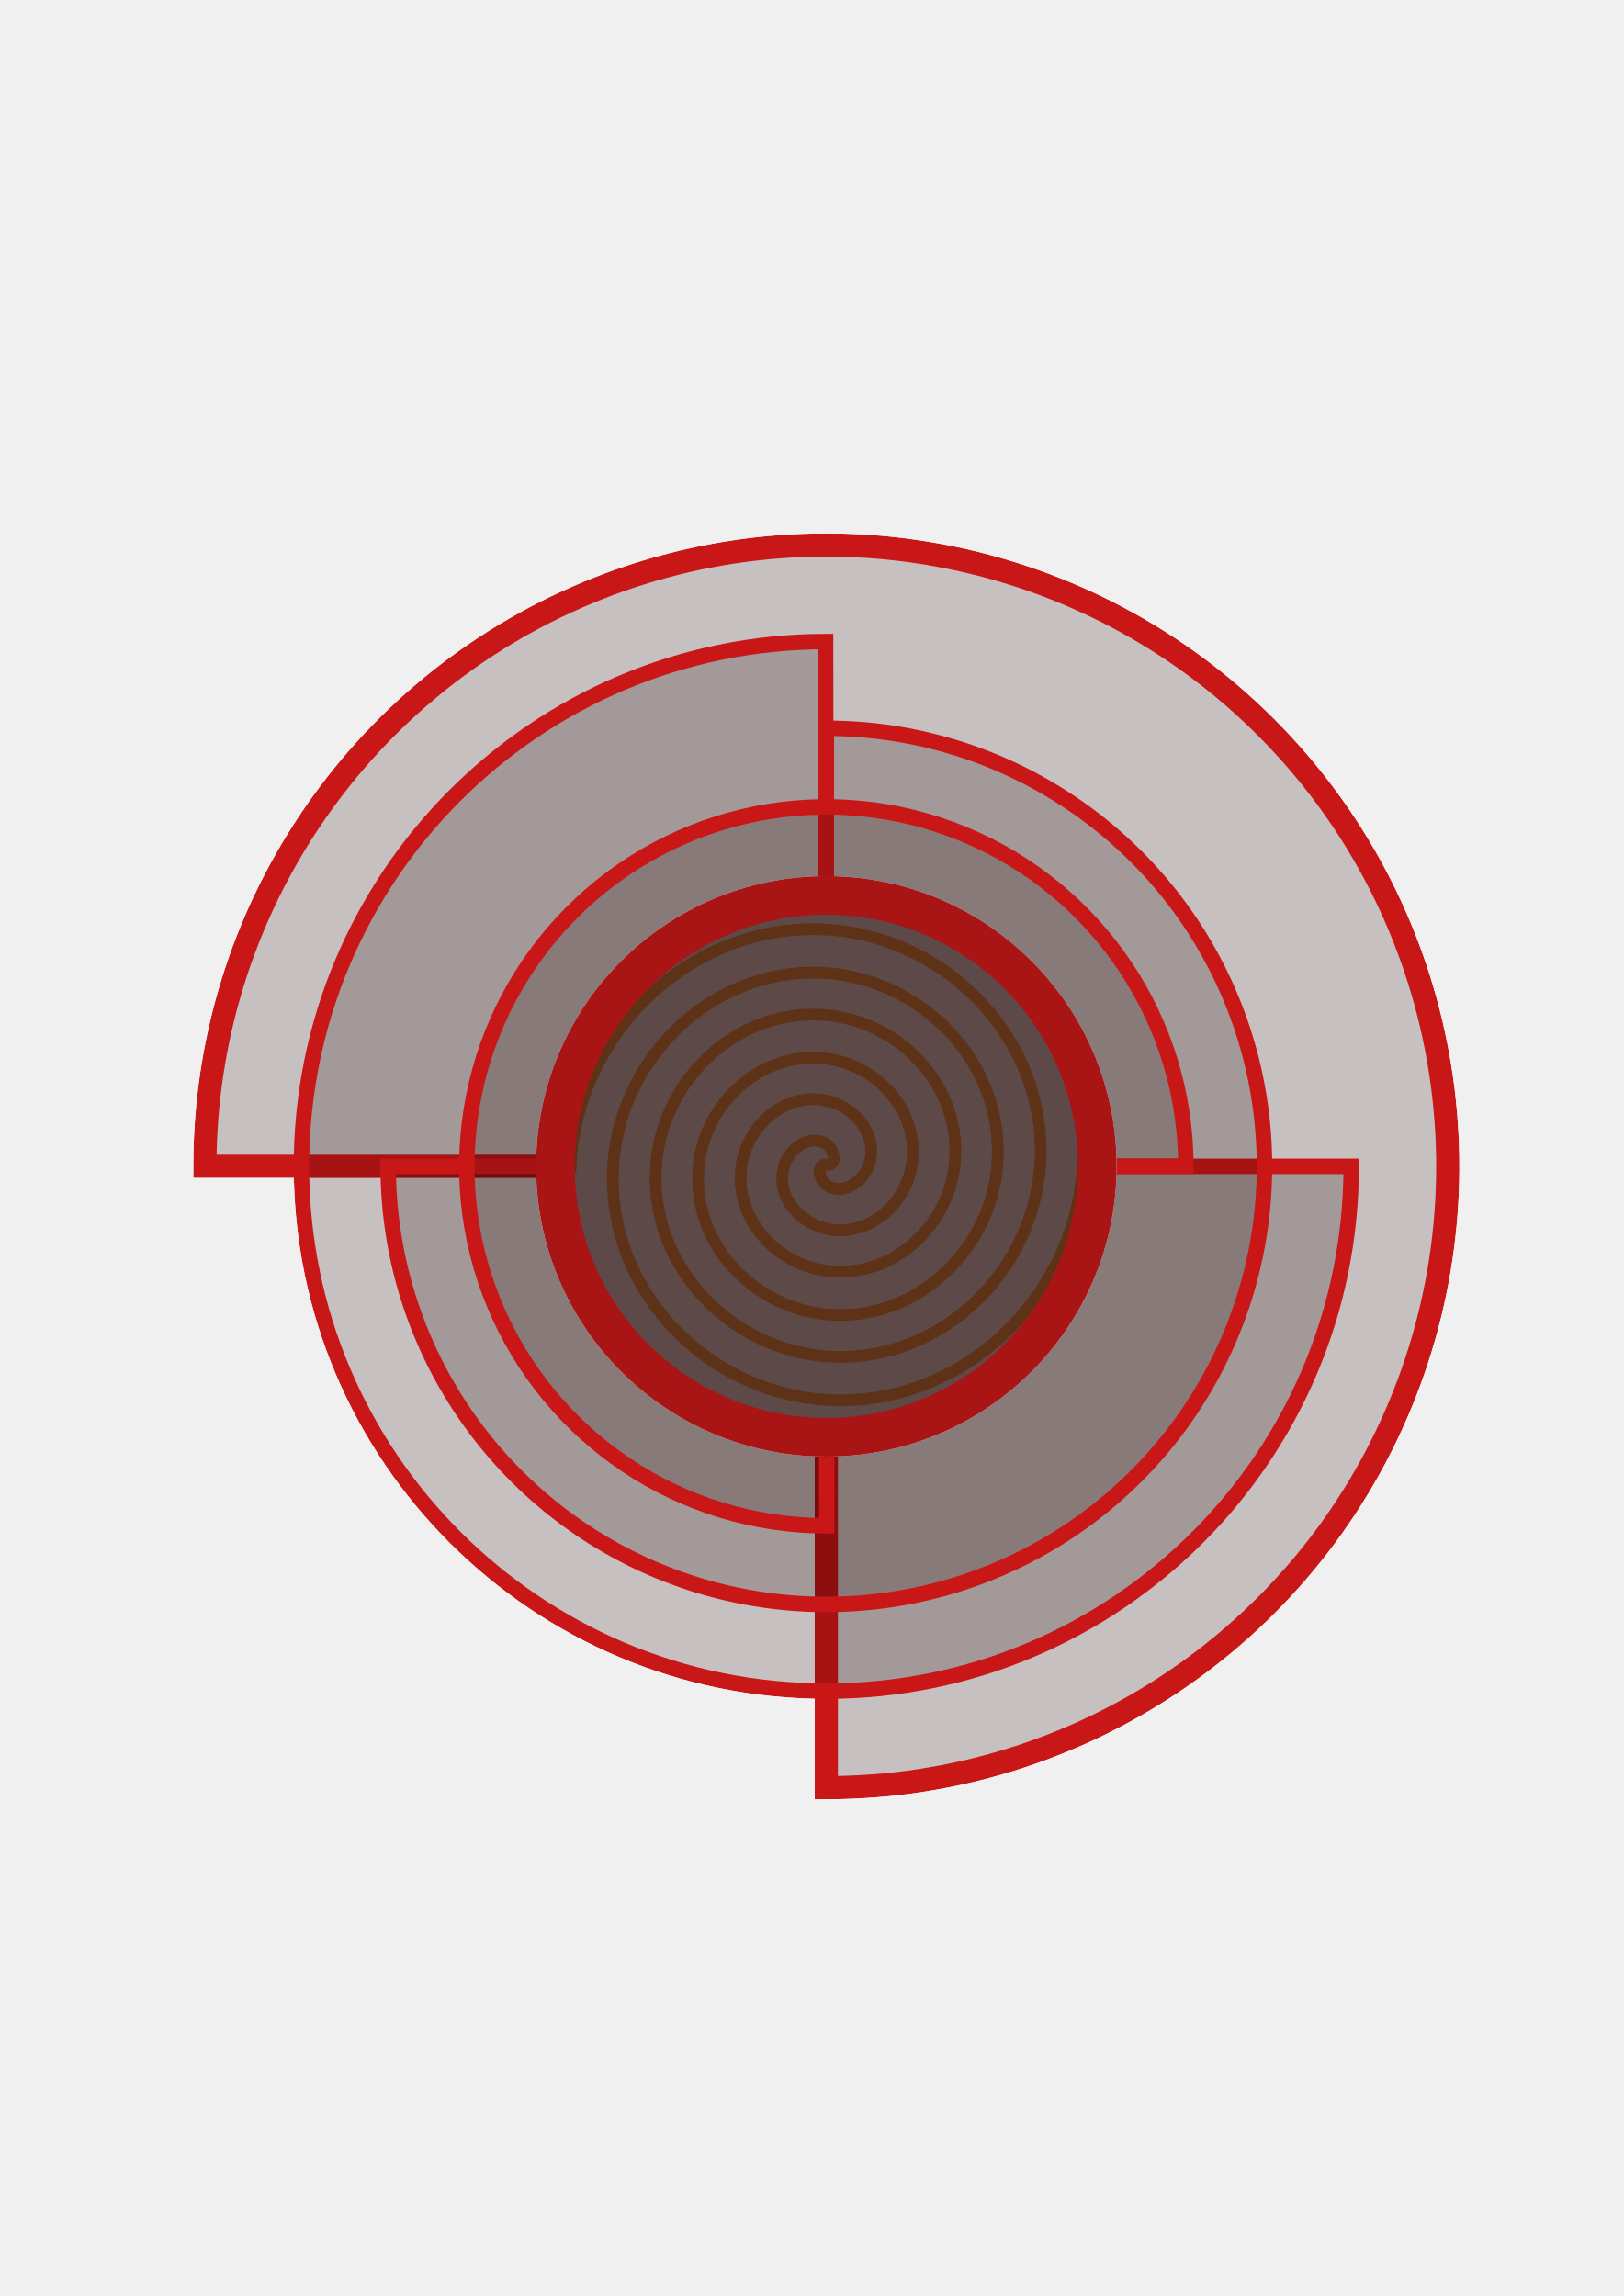
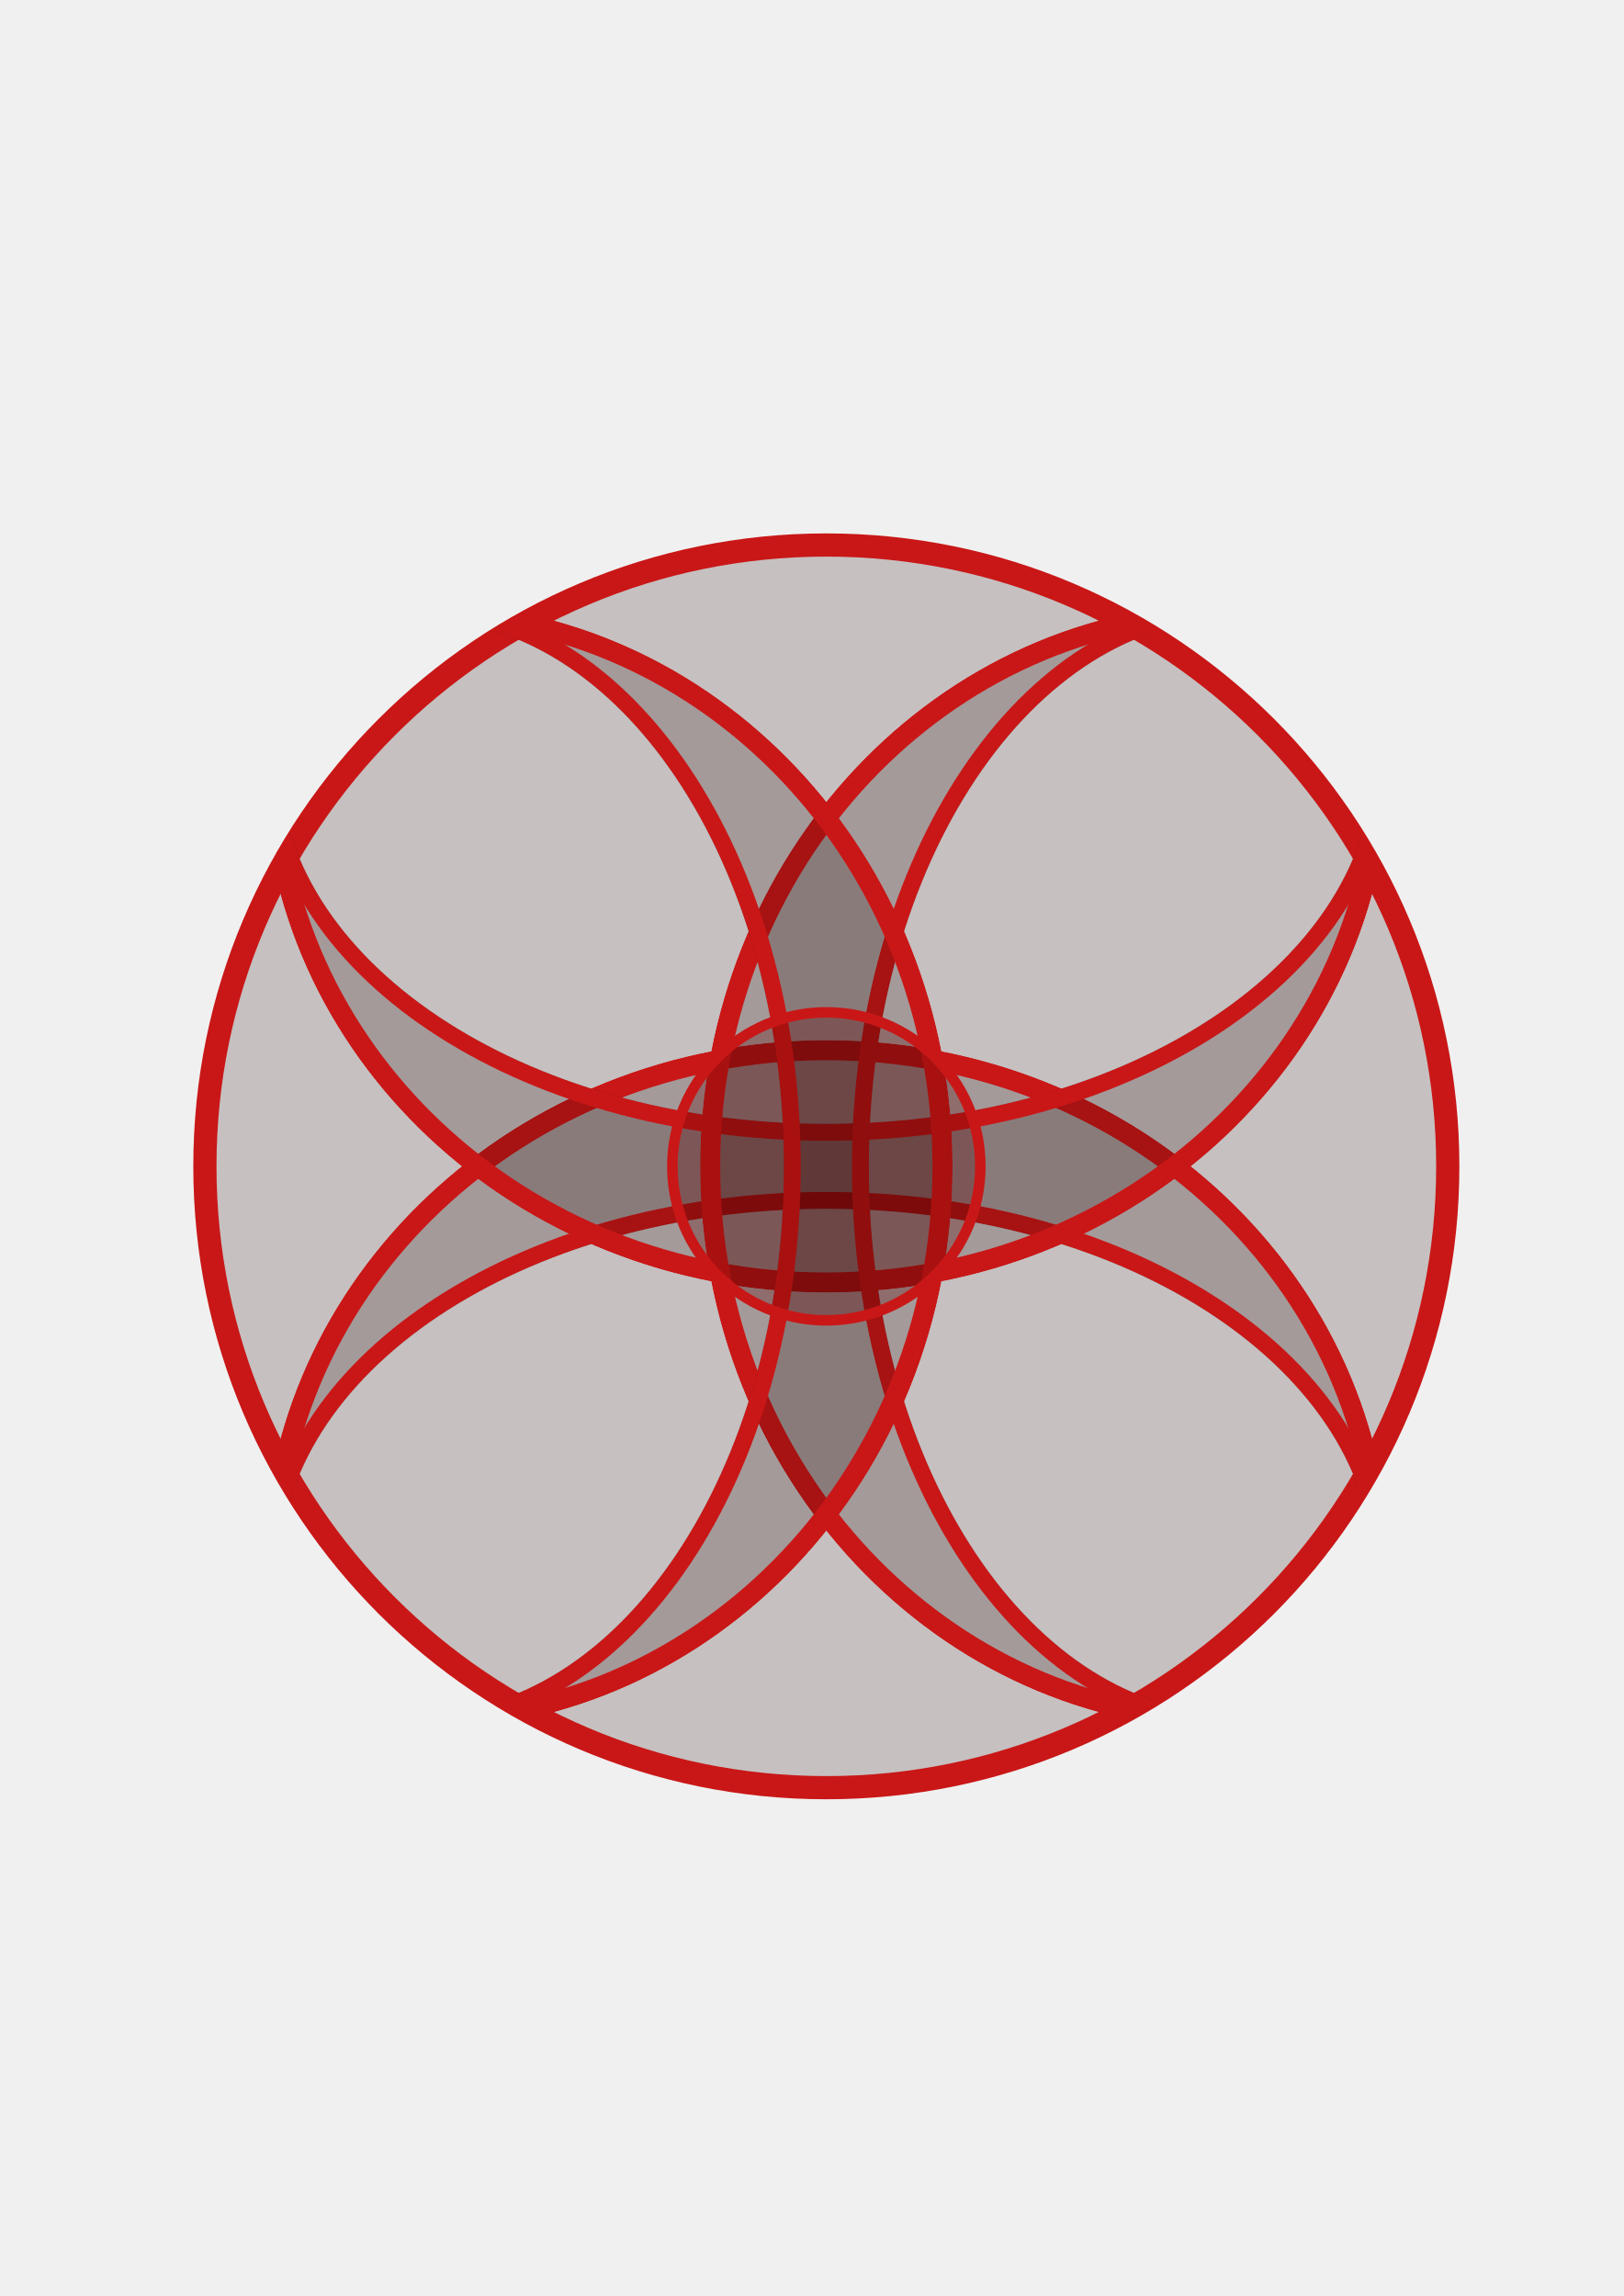
<svg xmlns="http://www.w3.org/2000/svg" width="210mm" height="297mm" viewBox="0 0 210 297" version="1.1" id="svg1">
  <defs id="defs1">
    <filter id="mask-powermask-path-effect37_inverse" style="color-interpolation-filters:sRGB" height="100" width="100" x="-50" y="-50">
      <feColorMatrix id="mask-powermask-path-effect37_primitive1" values="1" type="saturate" result="fbSourceGraphic" />
      <feColorMatrix id="mask-powermask-path-effect37_primitive2" values="-1 0 0 0 1 0 -1 0 0 1 0 0 -1 0 1 0 0 0 1 0 " in="fbSourceGraphic" />
    </filter>
    <filter id="mask-powermask-path-effect38_inverse" style="color-interpolation-filters:sRGB" height="100" width="100" x="-50" y="-50">
      <feColorMatrix id="mask-powermask-path-effect38_primitive1" values="1" type="saturate" result="fbSourceGraphic" />
      <feColorMatrix id="mask-powermask-path-effect38_primitive2" values="-1 0 0 0 1 0 -1 0 0 1 0 0 -1 0 1 0 0 0 1 0 " in="fbSourceGraphic" />
    </filter>
    <filter id="mask-powermask-path-effect39_inverse" style="color-interpolation-filters:sRGB" height="100" width="100" x="-50" y="-50">
      <feColorMatrix id="mask-powermask-path-effect39_primitive1" values="1" type="saturate" result="fbSourceGraphic" />
      <feColorMatrix id="mask-powermask-path-effect39_primitive2" values="-1 0 0 0 1 0 -1 0 0 1 0 0 -1 0 1 0 0 0 1 0 " in="fbSourceGraphic" />
    </filter>
    <filter id="mask-powermask-path-effect40_inverse" style="color-interpolation-filters:sRGB" height="100" width="100" x="-50" y="-50">
      <feColorMatrix id="mask-powermask-path-effect40_primitive1" values="1" type="saturate" result="fbSourceGraphic" />
      <feColorMatrix id="mask-powermask-path-effect40_primitive2" values="-1 0 0 0 1 0 -1 0 0 1 0 0 -1 0 1 0 0 0 1 0 " in="fbSourceGraphic" />
    </filter>
    <filter id="mask-powermask-path-effect2_inverse" style="color-interpolation-filters:sRGB" height="100" width="100" x="-50" y="-50">
      <feColorMatrix id="mask-powermask-path-effect2_primitive1" values="1" type="saturate" result="fbSourceGraphic" />
      <feColorMatrix id="mask-powermask-path-effect2_primitive2" values="-1 0 0 0 1 0 -1 0 0 1 0 0 -1 0 1 0 0 0 1 0 " in="fbSourceGraphic" />
    </filter>
    <filter id="mask-powermask-path-effect3_inverse" style="color-interpolation-filters:sRGB" height="100" width="100" x="-50" y="-50">
      <feColorMatrix id="mask-powermask-path-effect3_primitive1" values="1" type="saturate" result="fbSourceGraphic" />
      <feColorMatrix id="mask-powermask-path-effect3_primitive2" values="-1 0 0 0 1 0 -1 0 0 1 0 0 -1 0 1 0 0 0 1 0 " in="fbSourceGraphic" />
    </filter>
    <clipPath clipPathUnits="userSpaceOnUse" id="clipath_lpe_path-effect66">
-       <path style="display:block;fill:#020620;fill-opacity:0.274;stroke:#192fd8;stroke-width:3;stroke-dasharray:none;stroke-opacity:1" id="path66" transform="rotate(-90)" mask="none" clip-path="none" d="m -26.5,-150.873 a 80.373,80.373 0 0 1 -49.615,74.255 80.373,80.373 0 0 1 -87.59,-17.423 80.373,80.373 0 0 1 -17.423,-87.59 80.373,80.373 0 0 1 74.255,-49.615 v 80.373 z" />
+       <path style="display:none;fill:#020620;fill-opacity:0.274;stroke:#192fd8;stroke-width:3;stroke-dasharray:none;stroke-opacity:1" id="path66" transform="rotate(-90)" mask="none" clip-path="none" d="m -26.5,-150.873 a 80.373,80.373 0 0 1 -49.615,74.255 80.373,80.373 0 0 1 -87.59,-17.423 80.373,80.373 0 0 1 -17.423,-87.59 80.373,80.373 0 0 1 74.255,-49.615 v 80.373 z" />
+       <path id="lpe_path-effect66" style="display:block;fill:#020620;fill-opacity:0.274;stroke:#192fd8;stroke-width:3;stroke-dasharray:none;stroke-opacity:1" class="powerclip" d="M -224.757,32.987 H -76.989 V 180.757 H -224.757 Z m 198.257,-183.86 h -80.373 v -80.373 a 80.373,80.373 0 0 0 -74.255,49.615 80.373,80.373 0 0 0 17.423,87.59 80.373,80.373 0 0 0 87.59,17.423 80.373,80.373 0 0 0 49.615,-74.255 z" />
    </clipPath>
    <clipPath clipPathUnits="userSpaceOnUse" id="clipath_lpe_path-effect69">
-       <path style="display:block;fill:#020620;fill-opacity:0.274;stroke:#192fd8;stroke-width:2;stroke-dasharray:none;stroke-opacity:1" id="path69" transform="scale(-1)" mask="none" d="m -82.989,106.873 a 67.884,67.884 0 0 1 -67.852,67.884 67.884,67.884 0 0 1 -67.917,-67.82 67.884,67.884 0 0 1 67.787,-67.949 l 0.097,67.884 z" clip-path="url(#clipath_lpe_path-effect66)" />
+       <path style="display:none;fill:#020620;fill-opacity:0.274;stroke:#192fd8;stroke-width:2;stroke-dasharray:none;stroke-opacity:1" id="path69" transform="scale(-1)" mask="none" d="m -82.989,106.873 a 67.884,67.884 0 0 1 -67.852,67.884 67.884,67.884 0 0 1 -67.917,-67.82 67.884,67.884 0 0 1 67.787,-67.949 l 0.097,67.884 z" clip-path="url(#clipath_lpe_path-effect66)" />
+       <path id="lpe_path-effect69" style="display:block;fill:#020620;fill-opacity:0.274;stroke:#192fd8;stroke-width:2;stroke-dasharray:none;stroke-opacity:1" class="powerclip" d="M 88.205,-169.54 H 213.539 V -44.206 H 88.205 Z M -82.989,106.873 H -150.873 l -0.097,-67.884 a 67.884,67.884 0 0 0 -67.787,67.949 67.884,67.884 0 0 0 67.917,67.82 67.884,67.884 0 0 0 67.852,-67.884 z" />
    </clipPath>
    <clipPath clipPathUnits="userSpaceOnUse" id="clipath_lpe_path-effect72">
      <path style="display:block;fill:#020620;fill-opacity:0.274;stroke:#192fd8;stroke-width:2;stroke-dasharray:none;stroke-opacity:1" id="path72" transform="rotate(90)" d="m 207.539,-106.873 a 56.666,56.666 0 0 1 -34.981,52.353 56.666,56.666 0 0 1 -61.754,-12.284 56.666,56.666 0 0 1 -12.284,-61.754 56.666,56.666 0 0 1 52.353,-34.981 v 56.666 z" mask="none" clip-path="url(#clipath_lpe_path-effect69)" />
    </clipPath>
-     <mask maskUnits="userSpaceOnUse" id="mask86">
-       <g id="g89">
-         <path style="fill:#ffffff;fill-opacity:1;stroke:#ffffff;stroke-width:3;stroke-dasharray:none;stroke-opacity:1" id="path86" transform="scale(-1)" mask="none" clip-path="none" d="m -26.5,-150.873 a 80.373,80.373 0 0 1 -49.615,74.255 80.373,80.373 0 0 1 -87.59,-17.423 80.373,80.373 0 0 1 -17.423,-87.59 80.373,80.373 0 0 1 74.255,-49.615 v 80.373 z" />
-         <path style="display:block;fill:#ffffff;fill-opacity:1;stroke:#ffffff;stroke-width:2;stroke-dasharray:none;stroke-opacity:1" id="path87" transform="rotate(-90)" mask="none" clip-path="none" d="m -82.989,106.873 a 67.884,67.884 0 0 1 -67.852,67.884 67.884,67.884 0 0 1 -67.917,-67.82 67.884,67.884 0 0 1 67.787,-67.949 l 0.097,67.884 z" />
-         <path style="fill:#ffffff;fill-opacity:1;stroke:#ffffff;stroke-width:2;stroke-dasharray:none;stroke-opacity:1" id="path88" transform="rotate(90)" mask="none" clip-path="none" d="m 207.539,-106.873 a 56.666,56.666 0 0 1 -34.981,52.353 56.666,56.666 0 0 1 -61.754,-12.284 56.666,56.666 0 0 1 -12.284,-61.754 56.666,56.666 0 0 1 52.353,-34.981 v 56.666 z" />
-         <path style="fill:#ffffff;fill-opacity:1;stroke:#ffffff;stroke-width:2;stroke-dasharray:none;stroke-opacity:1" id="path89" mask="none" clip-path="none" d="M 153.37,150.816 A 46.497,46.497 0 0 1 124.706,193.814 46.497,46.497 0 0 1 74.015,183.771 46.497,46.497 0 0 1 63.91,133.092 46.497,46.497 0 0 1 106.873,104.375 v 46.497 z" />
-         <circle style="fill:#000000;fill-opacity:1;stroke:#000000;stroke-width:5;stroke-dasharray:none;stroke-opacity:1;paint-order:normal" id="circle89" transform="scale(-1)" clip-path="none" cx="-106.873" cy="-150.873" r="35.043" />
+     <mask maskUnits="userSpaceOnUse" id="mask1">
+       <g id="g2">
+         <circle style="display:inline;fill:#ffffff;fill-opacity:1;stroke:#ffffff;stroke-width:3;stroke-dasharray:none;stroke-opacity:1" id="circle2" mask="none" clip-path="none" transform="scale(-1)" cx="-106.873" cy="-150.873" r="80.373" />
+       </g>
+     </mask>
+     <mask maskUnits="userSpaceOnUse" id="mask14">
+       <g id="g15" mask="url(#mask1)">
+         <ellipse style="display:inline;fill:#ffffff;fill-opacity:1;stroke:#ffffff;stroke-width:2.596;stroke-dasharray:none;stroke-opacity:1" id="ellipse14" mask="none" clip-path="none" transform="scale(-1)" cx="-107.117" cy="-204.29" rx="71.626" ry="67.525" />
+         <ellipse style="display:inline;fill:#000000;fill-opacity:1;stroke:#ffffff;stroke-width:2.194;stroke-dasharray:none;stroke-opacity:1" id="ellipse15" mask="none" clip-path="none" transform="scale(-1)" cx="-107.117" cy="-204.29" rx="71.827" ry="48.091" />
+       </g>
+     </mask>
+     <mask maskUnits="userSpaceOnUse" id="mask7">
+       <g id="g8" style="display:inline">
+         <circle style="display:inline;fill:#ffffff;fill-opacity:1;stroke:#ffffff;stroke-width:3;stroke-dasharray:none;stroke-opacity:1" id="circle8" mask="none" clip-path="none" transform="scale(-1)" cx="-106.873" cy="-150.873" r="80.373" />
+       </g>
+     </mask>
+     <mask maskUnits="userSpaceOnUse" id="mask8">
+       <g id="g9" style="display:inline" transform="translate(-0.4311833,0.2438967)">
+         <circle style="display:inline;fill:#ffffff;fill-opacity:1;stroke:#ffffff;stroke-width:3;stroke-dasharray:none;stroke-opacity:1" id="circle9" mask="none" clip-path="none" transform="scale(-1)" cx="-106.873" cy="-150.873" r="80.373" />
+       </g>
+     </mask>
+     <mask maskUnits="userSpaceOnUse" id="mask9">
+       <g id="g10" style="display:inline" transform="rotate(-90,106.7792,151.2104)">
+         <circle style="display:inline;fill:#ffffff;fill-opacity:1;stroke:#ffffff;stroke-width:3;stroke-dasharray:none;stroke-opacity:1" id="circle10" mask="none" clip-path="none" transform="scale(-1)" cx="-106.873" cy="-150.873" r="80.373" />
      </g>
    </mask>
  </defs>
-   <g id="layer1" mask="url(#mask86)" style="display:inline">
-     <path style="fill:#200202;fill-opacity:0.2;stroke:#c91717;stroke-width:3;stroke-dasharray:none;stroke-opacity:1" id="path58" mask="none" clip-path="none" d="m -26.5,-150.873 a 80.373,80.373 0 0 1 -49.615,74.255 80.373,80.373 0 0 1 -87.59,-17.423 80.373,80.373 0 0 1 -17.423,-87.59 80.373,80.373 0 0 1 74.255,-49.615 v 80.373 z" transform="scale(-1)" />
-     <path style="display:block;fill:#200202;fill-opacity:0.2;stroke:#c91717;stroke-width:2;stroke-dasharray:none;stroke-opacity:1" id="path60" mask="none" clip-path="none" d="m 174.756,150.873 a 67.884,67.884 0 0 1 -67.852,67.884 67.884,67.884 0 0 1 -67.917,-67.82 67.884,67.884 0 0 1 67.787,-67.949 l 0.097,67.884 z" />
-     <path style="fill:#200202;fill-opacity:0.2;stroke:#c91717;stroke-width:2;stroke-dasharray:none;stroke-opacity:1" id="circle9" mask="none" clip-path="none" d="m -94.205,106.873 a 56.666,56.666 0 0 1 -34.981,52.353 56.666,56.666 0 0 1 -61.754,-12.284 56.666,56.666 0 0 1 -12.284,-61.754 56.666,56.666 0 0 1 52.353,-34.981 v 56.666 z" transform="rotate(-90)" />
-     <path style="fill:#200202;fill-opacity:0.2;stroke:#c91717;stroke-width:2;stroke-dasharray:none;stroke-opacity:1" id="circle10" mask="none" clip-path="none" d="m 197.37,-106.93 a 46.497,46.497 0 0 1 -28.664,42.998 46.497,46.497 0 0 1 -50.691,-10.043 46.497,46.497 0 0 1 -10.105,-50.679 46.497,46.497 0 0 1 42.963,-28.717 v 46.497 z" transform="rotate(90)" />
+   <g id="layer3" style="display:inline">
+     <circle style="display:inline;fill:#200202;fill-opacity:0.2;stroke:#c91717;stroke-width:3;stroke-dasharray:none;stroke-opacity:1" id="path58" mask="none" clip-path="none" transform="scale(-1)" cx="-106.873" cy="-150.873" r="80.373" />
  </g>
-   <g id="layer2" style="display:inline">
-     <path style="display:none;opacity:1;fill:none;fill-rule:evenodd;stroke:#f0a345;stroke-width:1.453;stroke-dasharray:none;stroke-opacity:1" id="path90" d="m 107.279,150.397 c 1.591,0.052 0.715,2.17 -0.086,2.645 -2.172,1.285 -4.618,-0.747 -5.203,-2.817 -1.047,-3.703 2.029,-7.134 5.548,-7.761 5.164,-0.921 9.695,3.318 10.32,8.279 0.832,6.612 -4.608,12.274 -11.01,12.878 -8.056,0.76 -14.862,-5.898 -15.436,-13.74 -0.696,-9.498 7.188,-17.455 16.471,-17.995 10.94,-0.636 20.051,8.478 20.553,19.202 0.58,12.381 -9.768,22.649 -21.933,23.112 -13.822,0.526 -25.248,-11.058 -25.67,-24.664 -0.473,-15.263 12.348,-27.849 27.395,-28.228 16.704,-0.421 30.45,13.639 30.787,30.125" transform="matrix(1.045425,0,0,1.045425,-5.238482,-6.611663)" />
-     <path style="display:none;opacity:1;fill:none;fill-rule:evenodd;stroke:#f0a345;stroke-width:1.453;stroke-dasharray:none;stroke-opacity:1" id="path91" d="m 107.279,150.397 c 1.591,0.052 0.715,2.17 -0.086,2.645 -2.172,1.285 -4.618,-0.747 -5.203,-2.817 -1.047,-3.703 2.029,-7.134 5.548,-7.761 5.164,-0.921 9.695,3.318 10.32,8.279 0.832,6.612 -4.608,12.274 -11.01,12.878 -8.056,0.76 -14.862,-5.898 -15.436,-13.74 -0.696,-9.498 7.188,-17.455 16.471,-17.995 10.94,-0.636 20.051,8.478 20.553,19.202 0.58,12.381 -9.768,22.649 -21.933,23.112 -13.822,0.526 -25.248,-11.058 -25.67,-24.664 -0.473,-15.263 12.348,-27.849 27.395,-28.228 16.704,-0.421 30.45,13.639 30.787,30.125" transform="matrix(-1.045425,0,0,-1.045425,219.0845,307.9458)" />
-     <path style="display:inline;opacity:1;fill:none;fill-rule:evenodd;stroke:#f0a345;stroke-width:1.453;stroke-dasharray:none;stroke-opacity:1" id="path92" d="m 107.279,150.397 c 1.591,0.052 0.715,2.17 -0.086,2.645 -2.172,1.285 -4.618,-0.747 -5.203,-2.817 -1.047,-3.703 2.029,-7.134 5.548,-7.761 5.164,-0.921 9.695,3.318 10.32,8.279 0.832,6.612 -4.608,12.274 -11.01,12.878 -8.056,0.76 -14.862,-5.898 -15.436,-13.74 -0.696,-9.498 7.188,-17.455 16.471,-17.995 10.94,-0.636 20.051,8.478 20.553,19.202 0.58,12.381 -9.768,22.649 -21.933,23.112 -13.822,0.526 -25.248,-11.058 -25.67,-24.664 -0.473,-15.263 12.348,-27.849 27.395,-28.228 16.704,-0.421 30.45,13.639 30.787,30.125" transform="matrix(-1.045425,0,0,1.045425,219.0845,-6.611663)" />
-     <path style="display:inline;opacity:1;fill:none;fill-rule:evenodd;stroke:#f0a345;stroke-width:1.453;stroke-dasharray:none;stroke-opacity:1" id="path93" d="m 107.279,150.397 c 1.591,0.052 0.715,2.17 -0.086,2.645 -2.172,1.285 -4.618,-0.747 -5.203,-2.817 -1.047,-3.703 2.029,-7.134 5.548,-7.761 5.164,-0.921 9.695,3.318 10.32,8.279 0.832,6.612 -4.608,12.274 -11.01,12.878 -8.056,0.76 -14.862,-5.898 -15.436,-13.74 -0.696,-9.498 7.188,-17.455 16.471,-17.995 10.94,-0.636 20.051,8.478 20.553,19.202 0.58,12.381 -9.768,22.649 -21.933,23.112 -13.822,0.526 -25.248,-11.058 -25.67,-24.664 -0.473,-15.263 12.348,-27.849 27.395,-28.228 16.704,-0.421 30.45,13.639 30.787,30.125" transform="matrix(1.045425,0,0,-1.045425,-5.238481,307.9458)" />
-     <circle style="display:inline;fill:#200202;fill-opacity:0.7;stroke:#a91515;stroke-width:5;stroke-dasharray:none;stroke-opacity:1;paint-order:normal" id="circle90" transform="scale(-1)" clip-path="none" cx="-106.873" cy="-150.873" r="35.043" />
+   <g id="g34" transform="rotate(90,106.7792,151.2104)" mask="url(#mask9)">
+     <g id="g31" mask="url(#mask14)" transform="rotate(-90,106.4416,151.7918)" style="display:inline">
+       <ellipse style="display:inline;fill:#200202;fill-opacity:0.2;stroke:#c91717;stroke-width:2.596;stroke-dasharray:none;stroke-opacity:1" id="ellipse30" mask="none" clip-path="none" transform="scale(-1)" cx="-107.117" cy="-204.29" rx="71.626" ry="67.525" />
+       <ellipse style="display:inline;fill:#200202;fill-opacity:0.2;stroke:#c91717;stroke-width:2.194;stroke-dasharray:none;stroke-opacity:1" id="ellipse31" mask="none" clip-path="none" transform="scale(-1)" cx="-107.117" cy="-204.29" rx="71.827" ry="48.091" />
+     </g>
+     <g id="g33" mask="url(#mask14)" transform="rotate(90,107.1167,151.1167)">
+       <ellipse style="display:inline;fill:#200202;fill-opacity:0.2;stroke:#c91717;stroke-width:2.596;stroke-dasharray:none;stroke-opacity:1" id="ellipse32" mask="none" clip-path="none" transform="scale(-1)" cx="-107.117" cy="-204.29" rx="71.626" ry="67.525" />
+       <ellipse style="display:inline;fill:#200202;fill-opacity:0.2;stroke:#c91717;stroke-width:2.194;stroke-dasharray:none;stroke-opacity:1" id="ellipse33" mask="none" clip-path="none" transform="scale(-1)" cx="-107.117" cy="-204.29" rx="71.827" ry="48.091" />
+     </g>
+   </g>
+   <g id="layer6" transform="translate(0.4311833,-0.2438967)" style="display:inline" mask="url(#mask8)">
+     <g id="g19" mask="url(#mask14)" transform="rotate(-90,106.4416,151.7918)" style="display:inline">
+       <ellipse style="display:inline;fill:#200202;fill-opacity:0.2;stroke:#c91717;stroke-width:2.596;stroke-dasharray:none;stroke-opacity:1" id="ellipse18" mask="none" clip-path="none" transform="scale(-1)" cx="-107.117" cy="-204.29" rx="71.626" ry="67.525" />
+       <ellipse style="display:inline;fill:#200202;fill-opacity:0.2;stroke:#c91717;stroke-width:2.194;stroke-dasharray:none;stroke-opacity:1" id="ellipse19" mask="none" clip-path="none" transform="scale(-1)" cx="-107.117" cy="-204.29" rx="71.827" ry="48.091" />
+     </g>
+     <g id="g21" mask="url(#mask14)" transform="rotate(90,107.1167,151.1167)">
+       <ellipse style="display:inline;fill:#200202;fill-opacity:0.2;stroke:#c91717;stroke-width:2.596;stroke-dasharray:none;stroke-opacity:1" id="ellipse20" mask="none" clip-path="none" transform="scale(-1)" cx="-107.117" cy="-204.29" rx="71.626" ry="67.525" />
+       <ellipse style="display:inline;fill:#200202;fill-opacity:0.2;stroke:#c91717;stroke-width:2.194;stroke-dasharray:none;stroke-opacity:1" id="ellipse21" mask="none" clip-path="none" transform="scale(-1)" cx="-107.117" cy="-204.29" rx="71.827" ry="48.091" />
+     </g>
+   </g>
+   <g id="layer5" style="display:inline" mask="url(#mask7)">
+     <circle style="display:inline;fill:#5f0505;fill-opacity:0.298;stroke:#c91717;stroke-width:1.366;stroke-dasharray:none;stroke-opacity:1" id="circle21" mask="none" clip-path="none" transform="scale(-1)" cx="-106.873" cy="-150.873" r="19.919" />
+   </g>
+   <g id="g7" style="display:none">
+     <circle style="display:inline;fill:#ffffff;fill-opacity:1;stroke:#ffffff;stroke-width:3;stroke-dasharray:none;stroke-opacity:1" id="circle7" mask="none" clip-path="none" transform="scale(-1)" cx="-106.873" cy="-150.873" r="80.373" />
  </g>
</svg>
